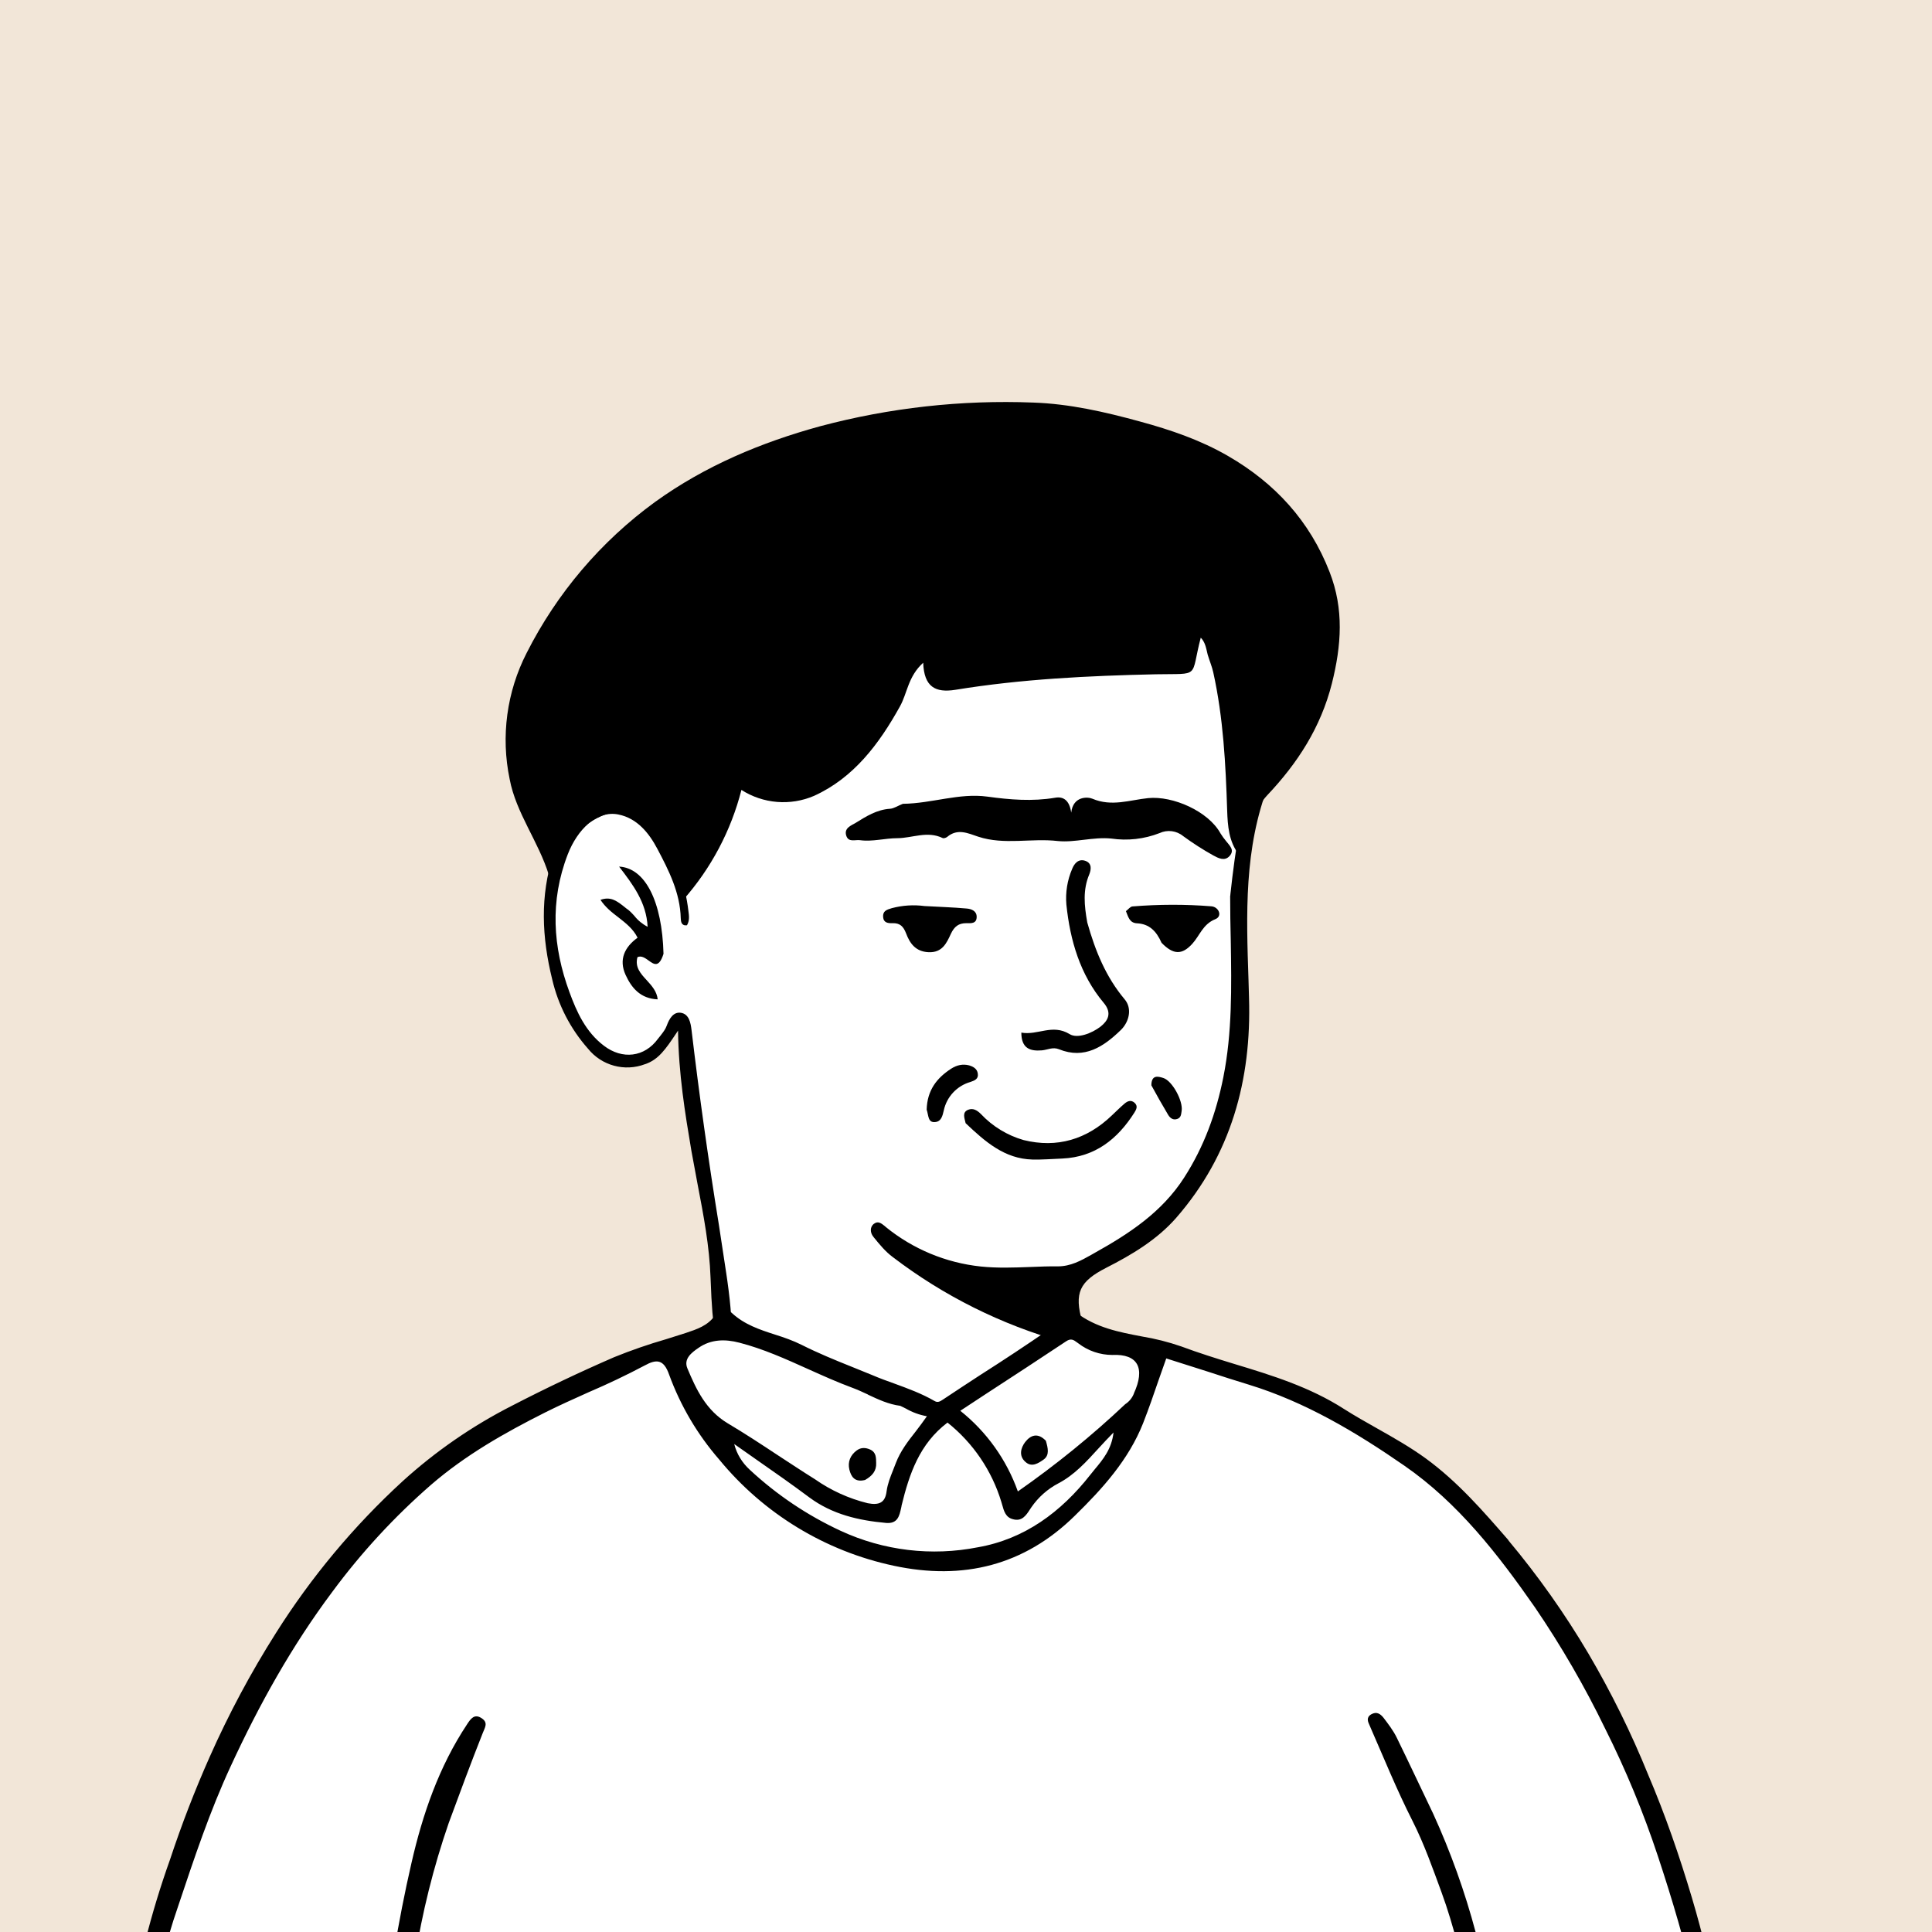
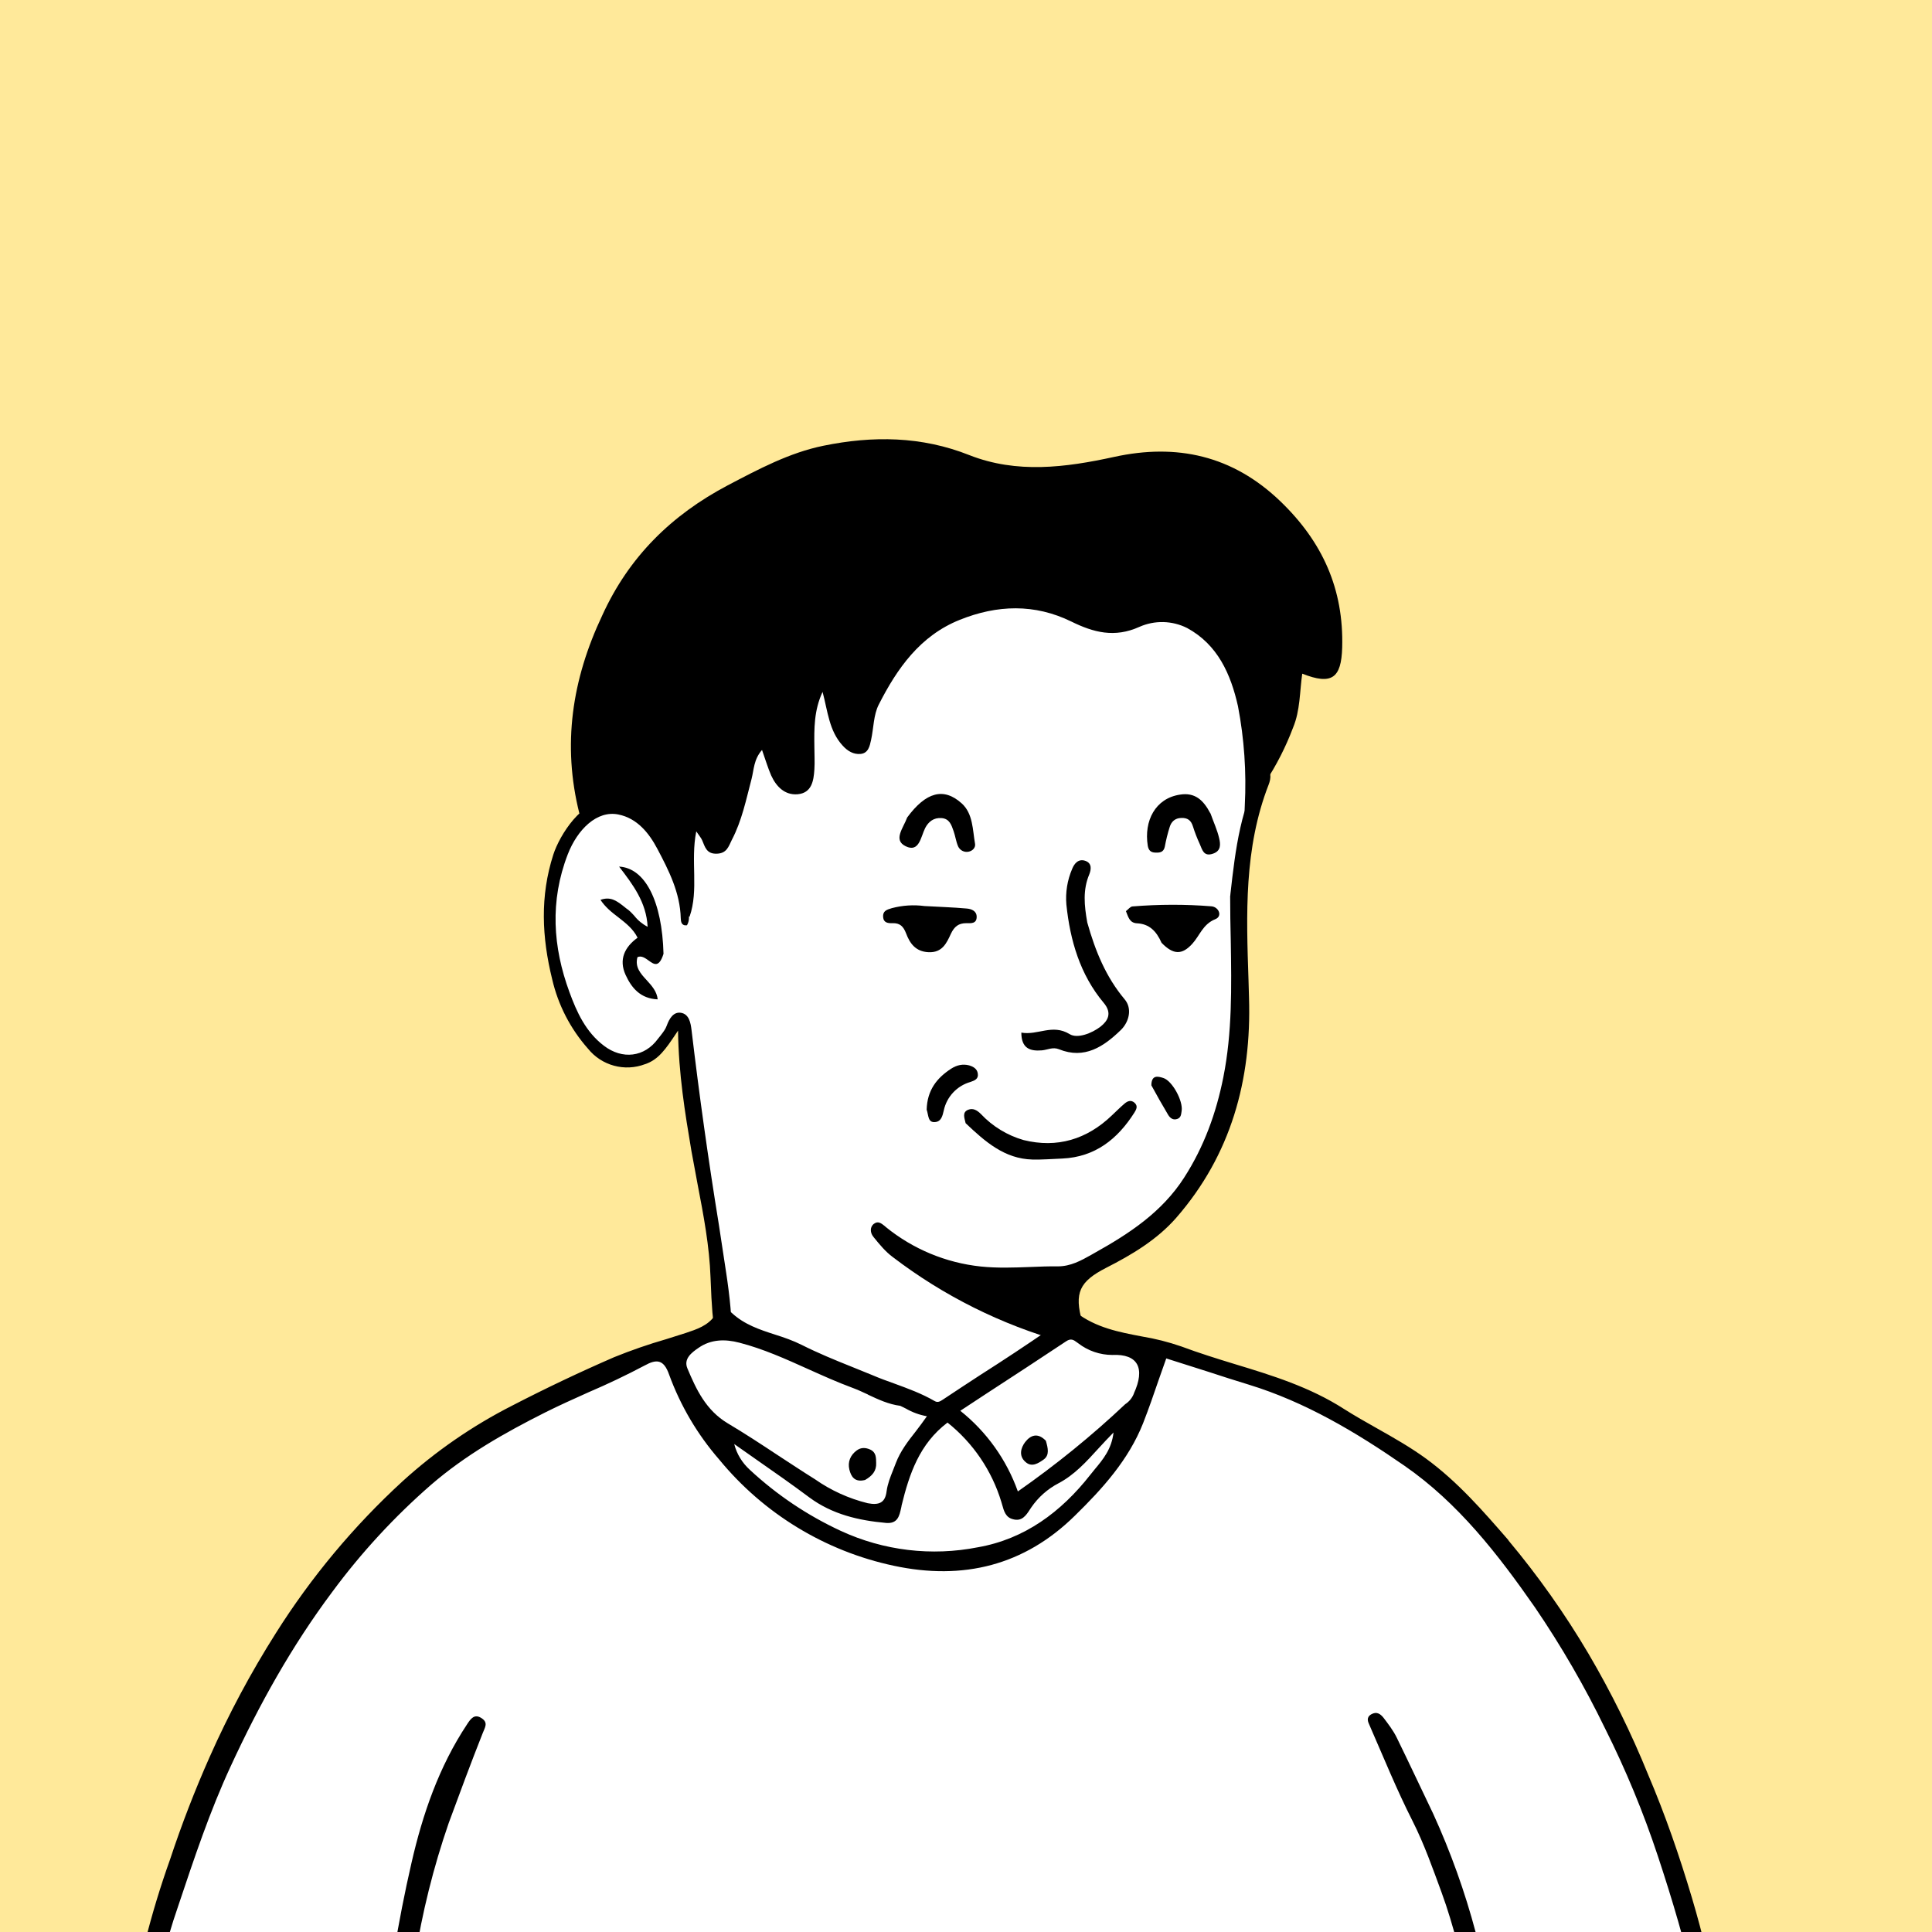
<svg xmlns="http://www.w3.org/2000/svg" viewBox="0 0 1744 1744" fill="none" shape-rendering="auto">
  <mask id="viewboxMask">
    <rect width="1744" height="1744" rx="0" ry="0" x="0" y="0" fill="#fff" />
  </mask>
  <g mask="url(#viewboxMask)">
-     <rect fill="#f2e6d8" width="1744" height="1744" x="0" y="0" />
+     <rect fill="#ffe99a" width="1744" height="1744" x="0" y="0" />
    <g transform="translate(0 69.76)">
      <g transform="translate(-104.64 -104.64) scale(1.12)">
        <g transform="translate(531 487)">
          <path d="M554 727.7c-99.2 297-363.8 388.6-503.7 19.8-19.3-50.7 31-69.5 66.2-91.9 24.1-15.3 36.8-28.5 35.3-42.2-7-64.4-36.9-243.8-36.9-243.8l-3-5.8s.7-1.6-2.2 1.2c-3 3-9.9 34.2-37 34.2-24.5 0-49.2-10.9-61-86.3C7.2 285.6 9.6 214 40 201c12.5-5.3 24-7.2 35.2-.8 11.3 6.4-13-22 112-126C268.4 6.4 396.7-3.5 448.5 8 500.3 19.5 552 44.8 574.9 98.5c27.8 65-25.9 114.3-14 262.5-2.2 53.6.8 171.2-146.6 210.6-28 7.5-19.3 48.4 22.7 58.4 67 21 117 72.3 117 97.9" fill="#fff" />
          <path fill-rule="evenodd" clip-rule="evenodd" d="m554 266.2.1-1.4c4.1-36.4 8.2-71.7 27.1-103.4 6.5 4.4 5.7 10 3.7 15.2-19.9 51.2-18 104.4-16.2 157.6l.4 14c2.1 66.4-14.5 126.8-58.7 177.5-15.4 17.6-35.8 29.8-56.5 40.3-21.4 11-25.9 20.1-19.2 43.6l.8 2.6c1.4 3.9 2.8 7.9-1 11.8-4.5 4.6-9.5 3.3-14.8 1.8l-.6-.1a406.4 406.4 0 0 1-137-68.3c-6-4.4-10.8-10.3-15.5-16.1l-.3-.4c-2.5-3-3-7.8.5-10.4 3.3-2.5 5.8-.5 8.7 1.8l1 .9a145.5 145.5 0 0 0 76.3 31.7c13.4 1.4 26.6.9 40 .4 7.4-.3 14.8-.6 22.3-.5 10.2 0 18.7-4.7 26.7-9.2l2.8-1.6c27.8-15.5 54.3-32.8 72.2-60.7 16.1-25 25.9-52.2 31.6-80.9 7.2-36.1 6.6-72.7 6-109.8-.3-12-.5-24.2-.5-36.4ZM50.6 190.8c21.9-1.7 34 11.2 44.3 26.3a140.4 140.4 0 0 1 22.4 61.5c.5 3.7 1 7.6-1.2 11.3-4.5.6-4.9-3-5-5.6-.5-20.7-9.7-38.7-18.9-56.1-6.6-12.5-16.2-24.6-31.4-27.6-17.2-3.5-33 12-40.8 32.2-14.5 37.6-12 74.6 1.4 111 5.8 15.9 13.1 32.1 27.8 43.2 14.8 11.3 32.7 9.3 43.6-5.7l2-2.5c2-2.6 4-5.1 5-8 2.1-5.8 5.4-11.2 11.3-10.4 6.8 1 8 8.3 8.7 14a3661 3661 0 0 0 22 156.7l5.9 38.8c2.6 17.1 5.6 41.7 3.6 52.1a28 28 0 0 0-.3 2.2c-.4 2.8-.6 5-4.2 5.5-4.9.8-7-2-7.7-6.4-2.3-17-3-23.6-4-49.6-.9-25.2-5.6-50-10.4-74.9l-5-27c-5.2-30.8-10.3-62-10.8-97l-2 3c-7.6 11.3-13.7 20.5-24.5 24a40.5 40.5 0 0 1-46.1-12.5 127.8 127.8 0 0 1-28.8-55.8c-8.4-34-9.9-67.1.9-100.6 5.2-16.1 23.7-44.7 42.2-42Zm34.6 127.5c4.4 3.2 8.4 6 12-5.4-1.1-42.2-14.7-69.2-35.8-70.3 11.2 14.6 22 28.8 23 48.5a32.3 32.3 0 0 1-10.7-8.8c-2-2.2-4-4.4-6.5-6l-3-2.4c-4.8-3.6-9.7-7.4-17.8-4.5 3.8 5.8 9 10 14.3 14 6 4.7 12 9.3 15.6 16.5-10.6 7.7-15.2 17.7-9.7 29.9 4.8 10.5 11.9 19.2 25.9 19.8-.6-6.3-4.7-10.9-8.8-15.4-5-5.4-9.7-10.6-7.5-18.6 3.2-1.5 6.2.7 9 2.7Z" fill="#000" />
        </g>
        <g transform="translate(178 1057)">
          <path d="M1314.4 694.4 10.7 691.1S44 481.4 106.9 362.2c73-138.7 176.8-250.5 390.4-316.9C516 39.5 669.8 114 669.8 114l108.7-70s175 48.2 241.2 85.5c84.2 47.3 179.3 187 223.1 296 46.6 115.8 71.6 269 71.6 269Z" fill="#fff" />
          <path fill-rule="evenodd" clip-rule="evenodd" d="M1290.7 617.2a2582 2582 0 0 0 17.3 77.2c4.7 0 8.2 0 11.4-.9a482.5 482.5 0 0 1-11.7-60.7c-2-13-4-26.1-6.6-39-6.2-30.4-13.2-60.5-22-90-10-33.6-21.5-66.9-35.3-99.3a743.8 743.8 0 0 0-48.2-97.7 685.2 685.2 0 0 0-64.4-91.1v-.2c-20.5-23.6-40.8-47-66.5-65.8-12.5-9.1-25.9-16.7-39.2-24.2-9-5.1-18.1-10.2-26.9-15.8-27.4-17.6-57.8-27-88.2-36.2-14.4-4.4-28.8-8.9-43-14.2a192.7 192.7 0 0 0-31.6-8c-18.4-3.5-37-7-53.2-19.4-2 8.4-7.7 9.7-13.5 11-3.1.7-6.2 1.4-8.8 3.2a1810.6 1810.6 0 0 1-54.4 36 3387.4 3387.4 0 0 0-30.4 20c-2.2 1.4-4.1 2.8-6.7 1.3-10.3-6-21.5-10.1-32.7-14.2-5.9-2.1-11.7-4.2-17.5-6.7l-17-6.9c-13.5-5.4-27.1-11-40-17.5-7-3.5-14.2-6-21.5-8.3-12.4-4-24.8-8.1-34.9-17.5-3.5-3.4-9.7-3.3-13.5 2-5.7 8.3-14.6 11.2-23.6 14.2l-15.8 5A426.6 426.6 0 0 0 410.4 68a1350.1 1350.1 0 0 0-82.1 39 403.3 403.3 0 0 0-88.4 61 601.8 601.8 0 0 0-102.2 122.5A768.3 768.3 0 0 0 84.5 390a897.7 897.7 0 0 0-32 82.8 714 714 0 0 0-20 65.8C30.7 545.8 29 553 27 560c-3 11.9-6 23.7-8.4 35.6-6.3 32.9-11.6 66-16.2 99 6.3 0 11.6 0 17.1-1.1 1-18.1 4.4-35.3 7.7-52.2l2.5-13a785.6 785.6 0 0 1 25.4-106.1l4-12C71.9 472 84.5 434 101.5 397.4c22.8-49.3 49-96.5 81.7-140.2a540.3 540.3 0 0 1 79.7-86.4c27.7-23.9 59-41.7 91.8-58.2 11.5-5.8 23.3-11 35-16.3A604.5 604.5 0 0 0 435 74.7c9.6-5.3 15.4-5 19.7 7.3a218.6 218.6 0 0 0 40.4 68.5 249 249 0 0 0 140.7 85.6c56 12 105.3-.3 146-40.4 22.1-21.6 43.2-44.9 54.9-74.4 4.5-11.5 8.6-23.3 12.7-35.3l6-17 34 10.8c10.7 3.5 21.5 7 32.4 10.3 45.7 14 86.6 38.4 125.6 65.4 43.3 30 75.4 71.4 105.2 114.2a769.7 769.7 0 0 1 56.5 97.6 766.7 766.7 0 0 1 42.5 102.7c11.7 35.3 22.3 71 30.5 107.6l8.6 39.6ZM615 98.2c8.3 3.9 16.7 7.8 26 9l4.5 2.2a52 52 0 0 0 17 6.2c-3 4.3-6 8.3-9 12.2-6.4 8.1-12.4 16-16 25.4l-2.3 5.9c-2.2 5.5-4.4 11-5.2 17-1.1 9.1-5.9 11.4-15.2 9.6a127 127 0 0 1-42.5-19.3c-10.1-6.3-20-12.9-30-19.4-13.3-8.8-26.7-17.6-40.5-25.8-17.4-10.5-25.2-27.1-32.4-44.3-3.1-7.6 3.4-12.6 9-16.4 10-7 21.4-7.2 32.9-4.2 19.4 5 37.5 13.2 55.7 21.4 11.6 5.2 23.1 10.4 35 14.8 4.4 1.6 8.7 3.6 13 5.6Zm130.6 92.4c-3.2 5-6.6 10-13.7 8-5.9-1.4-7.3-6.5-8.7-11.5l-.7-2.4a130 130 0 0 0-43.4-64c-22.6 17.1-30.8 41.4-37 66.8 0 .7-.3 1.4-.4 2.1-1.4 6.4-2.8 12.7-12 12-22.1-2-43.4-6.8-62-20.6-13.8-10.3-27.9-20.2-42-30a4158 4158 0 0 1-18.5-13c2 8 6.4 15.1 12.5 20.7a281.2 281.2 0 0 0 73.4 49.3 180 180 0 0 0 110.5 13.2c37.7-6.6 67.1-28.5 90.5-58.3l3.8-4.7c6.6-7.9 13.5-16.2 15-29.5-4.2 4.2-8.1 8.5-12 12.7-10.2 11.2-19.6 21.5-32.3 28.2a60.7 60.7 0 0 0-22 19.5l-1 1.5Zm83.8-93.5a18 18 0 0 1-7.1 8.8c-27 25.5-56 49-86.5 70.3a145.5 145.5 0 0 0-46.4-65L711 97c21.5-14 42.7-27.8 63.7-41.8 4-2.7 6.2-1 8.8.9l1.1.8a45 45 0 0 0 27.3 9.3c20.8-1 26.7 10.8 17.4 31Z" fill="#000" />
          <path d="M217.5 694.4c1.2-22.7 3.4-45.5 5.8-68.3 2.7-26.1 5.4-52.2 9.6-78.3 4-24.3 8.7-48.4 14.2-72.3 9-39.3 22.1-77.4 44.7-111.5 3-4.6 6-9 12-4.9 5.3 3.6 2.4 7.4.6 12.1-9.5 24-18.4 48-27.3 72.2A637.5 637.5 0 0 0 249.8 553c-5.9 33.8-8.2 68.2-12 102.3-1.3 12.3-2 24.6-3.2 38-5.5 1.1-10.7 1.1-17 1.1ZM1123.7 694.4c-9.2-36.8-12.3-74.6-22.4-111-7.7-28.1-14-56.8-24-84-7.1-19.3-14-39-23.4-57.6-12.7-25-23.3-51.2-34.6-77-1.3-2.9-3-6.3 1.2-8.9 4.5-2.6 7.5-.4 10 2.7 3.8 5 7.8 10.2 10.6 15.9 10 20.4 19.6 41 29.5 61.6a603.2 603.2 0 0 1 34.2 95.5 618.8 618.8 0 0 1 21.7 96.5c2.7 21.4 7.2 42.7 8.8 65.3-3.4 1-7 1-11.6 1ZM612.5 167c-8.2 2-11.1-2.7-12.5-8.4-1.5-6.2.8-11.7 6-15.5 3.3-2.4 7-2.4 10.9-.6 4.8 2.3 4.6 6.6 4.7 10.8.3 6.3-3.1 10.3-9 13.7ZM758.4 135.5c1.7 5.9 3 11.4-1.7 14.9-4.2 3-9.7 6.7-14.8 2-5.5-4.8-3.8-11.3-.2-16 4.2-5.4 10-8 16.7-1Z" fill="#000" />
        </g>
        <g transform="translate(266 207)">
-           <path d="M800.8 351.8c-1.3-5.4-2-10.1-5.6-13.7-8.6 33 .4 28.8-36.4 29.5-54 1.2-108 3.8-161.3 12.5-16.2 2.6-25.3-2.3-26-21.8-12.3 11.1-12.8 24.7-18.8 35.3-16.7 30.1-37.2 57.5-69.2 72a62.7 62.7 0 0 1-58.5-4.8 213.4 213.4 0 0 1-47 88.7c-7.4-10.8-8.6-23.7-12.1-35.5-5.7-18.7-21-33.8-39-35.3-13.4-1.2-36 13.6-42.4 27.5-3.7 8-7.8 15.9-11.7 23.6-1.6-.2-3-.1-3-.4-8.2-26.8-26.5-50-31.6-77.3a154 154 0 0 1 13.7-101.7 340.8 340.8 0 0 1 103.5-121.7c40.5-29.2 85.6-48 133-61a579 579 0 0 1 171.8-19.1c29.2 1 57.7 7.5 86.1 15.3 24.7 6.7 48.6 14.9 70.8 27.7 37.9 21.9 66 52.4 82 93.7 11.6 29.8 9.5 59 1.8 89.7-9 35.5-27.6 64.2-52.2 90.2-9.6 10.2-12.6 23.7-15.8 36.8-1 4.1-.2 8.7-7 10.8-8.1-10.3-9-23.3-9.4-35.3-1.2-37.5-3.1-74.7-11.2-111.4-1-4.6-2.9-9-4.5-14.3Z" fill="#000" />
+           <path d="M312.8 320.2c21.6-47.5 56-81 101-104.8 24.8-13 49.8-26.4 77.3-32 39.6-8.1 79-7.8 117.7 7.6 38.2 15 77.3 10 116.6 1.4 50.3-11 95.4-1.3 134 35.8 34 32.7 51.1 70.8 49.8 117.8-.7 24.8-8.4 30.5-32.2 21.1-2.1 14.7-1.6 29.6-7.4 43.5a224 224 0 0 1-22.4 44c-6.2 8.7-5.2 20.1-9.9 29.4-8-.8-6.7-6.4-6.6-10.7a333 333 0 0 0-5.5-80c-5.8-25.8-16.3-49.6-41-63a45 45 0 0 0-38.5-.9c-20 9-36.9 4.5-54.8-4.3-29.6-14.5-59.8-13.5-89.9-1.4-32 12.8-50.5 39.2-65.3 68.3-4.3 8.4-4.1 19-6.2 28.5-1.1 5-2.2 10.7-8.5 11.3-5.7.5-10.4-2.3-14.4-6.7-11-12-12-27.7-16.2-43.3-7 15-6.8 29.8-6.6 44.5 0 6 .4 12 0 18-.6 9.2-2.1 19-13.6 20-10.3.8-17.1-6.2-21.2-15.1-2.7-6.2-4.6-12.7-7.4-20.6-6.7 7.6-6.5 15.8-8.4 23.2-4.4 16.7-7.8 33.8-16 49.4-2.6 5.3-4 10.7-12 11-8.3.3-9.5-5.3-11.8-10.7-.8-1.9-2.2-3.5-4.8-7.3-4.8 24 2.2 47-5.4 68.8-5.8-2-5.3-5.9-5.5-9-.7-19.8-8.4-37.6-18.4-53.6-9.9-16-22.5-30.5-45.6-27.6-7.2.9-11.7 6.8-19.3 7-13.9-55.3-6-108 18.4-159.6Z" fill="#000" />
        </g>
        <g transform="translate(791 871)">
          <path d="M80.7 65.4c-1.1-4.6-2.8-8.8 2-10.8C86.7 53 90 55 93 58a76 76 0 0 0 34.4 21c27 6.7 51-.5 71.2-19.9 3.4-3.2 6.7-6.5 10.2-9.5 2.4-2 5.1-3.2 8-.7 3 2.7 1.5 5.4-.1 8-13.6 21.4-31.7 35.8-58.1 37-8 .3-16.1 1-24.1.8-22.4-.6-38-14.3-53.8-29.3ZM49.3 54.5c.4-15.5 8-25.4 19.7-33 4.7-3 9.4-4 14.5-2.7 3.3 1 6.5 2.7 7 6.6.7 4.3-2.4 5.6-6 6.8a30.5 30.5 0 0 0-21.4 22.9c-1 4.3-2 9-7 9.4-5.9.6-5.2-5.4-6.8-10ZM230.4 35c0-8.8 5.4-7.4 9.7-6 7.2 2.3 16 18.6 14.7 26.5-.4 2.5-.4 5.3-3.3 6.4-3.4 1.3-5.8-.4-7.5-3.1a710 710 0 0 1-13.6-23.9Z" fill="#000" />
        </g>
        <g transform="translate(653 805)" />
        <g transform="translate(901 668)">
          <path d="M68.7 106.5c6.5 23.1 15 44 30.2 62.1 6.2 7.4 3.6 18.1-3 24.6-13.8 13.4-29.3 24-50 15.6-5-2-9.2.5-13.7.9-9.5.8-16.6-1.5-16.6-14.3 13.2 2.4 25-7.3 38.9 1.2 6.2 3.9 17.9-.6 24.9-6 5.7-4.5 9.8-10.7 2.5-19.3-19-22.7-27-50.3-30-79.1a60 60 0 0 1 4.6-28.6C58.3 59 61.7 55 67.3 57c5.5 2 4.5 7.3 3 11-5.2 12.4-4 24.9-1.6 38.4Z" fill="#000" />
        </g>
        <g transform="translate(610 680)">
          <path d="M419.6 111c-4.2-9.5-9.9-15.2-19.8-15.7-6-.3-7-5.1-8.9-9.8 2-1.5 3.5-3.7 5.3-3.8 21.1-1.7 42.4-1.8 63.5-.1 6 .4 9.3 8 3.2 10.4-10 4-12.5 13.2-18.5 19.8-8.2 9-15.2 9.1-24.8-.8ZM228.6 81.4c12.2.7 23.1 1 34 2 3.6.3 8 1.8 8 6.7 0 5.6-4.6 5.2-8.3 5.1-6.3 0-9.7 2.7-12.5 8.6-3.4 7.4-6.9 15.3-18 14.8-10.5-.5-15.1-7.2-18.1-15.2-2.2-5.7-5-8.4-11-8.2-3.4.1-7.1-.2-7.5-4.9-.4-5 3-6 7-7.2a67.9 67.9 0 0 1 26.4-1.7Z" fill="#000" />
        </g>
        <g transform="translate(610 680)" />
        <g transform="translate(774 657)">
-           <path d="M47.1 22c23.6-.3 45.4-8.9 68.1-5.8 18.2 2.5 36.3 4 54.6.9 6.6-1.2 11.6 2 13 12 1.5-13.5 13.4-12.8 17.1-11.2 15.5 6.6 30.2 1 44.9-.5 20-2 48.5 10.6 58.3 28.4a52 52 0 0 0 4.4 6.1c2.8 3.7 7.3 7.2 3 12.1-4.1 4.6-9.2 1.7-13-.3C289 59 280.8 53.7 273 48a18 18 0 0 0-19-2.4 76.4 76.4 0 0 1-38.9 4.4c-14.4-1.5-29.5 3.4-43 2-21.5-2.5-43.2 3.4-64.2-3.5-8.4-2.8-16.7-6.9-25.1.2-.9.7-2.7 1.3-3.6.9-12.3-6-24.4 0-36.4.1-10.2 0-20.2 3-30.3 1.6-3.8-.5-9.2 2-11-3.6-2-6.2 4-8.2 7.5-10.3C17.4 32.2 26 26.7 36.7 26c3.2-.2 6.3-2.4 10.4-4Z" fill="#000" />
+           <path d="M295 29.6c2.6 7.3 5.5 13.5 7 20 1.2 4.9 1.7 10.4-5 12.6-7.6 2.6-8.6-3.4-10.6-7.8a120 120 0 0 1-5.5-14.2c-1.5-4.9-4.3-7-9.4-6.8-5 .1-8 3-9.3 7.2-1.7 5.3-3 10.7-4 16.1-1 4.5-4.2 4.8-7.8 4.6-3.6-.1-5.3-2-5.9-5.5-3.2-20.1 6.1-38.2 25.9-41.2 12.2-2 19 4.5 24.5 15ZM50.6 33C65.7 12.5 80 8.5 94.6 21.7c9.1 8.3 8.7 21.2 10.7 32.6.5 3-2 5.7-5.3 6.3-3.5.7-7-1.2-8.4-4.4-1.7-4-2.2-8.3-3.6-12.2-1.7-4.8-3.2-10-9.7-10.5-6.4-.5-10.6 3-13.2 8-3.6 7.2-4.8 20-15.7 14.7-10.4-5-1.9-14.7 1.2-23.2Z" fill="#000" />
        </g>
        <g transform="translate(0 559)" />
      </g>
    </g>
  </g>
</svg>
